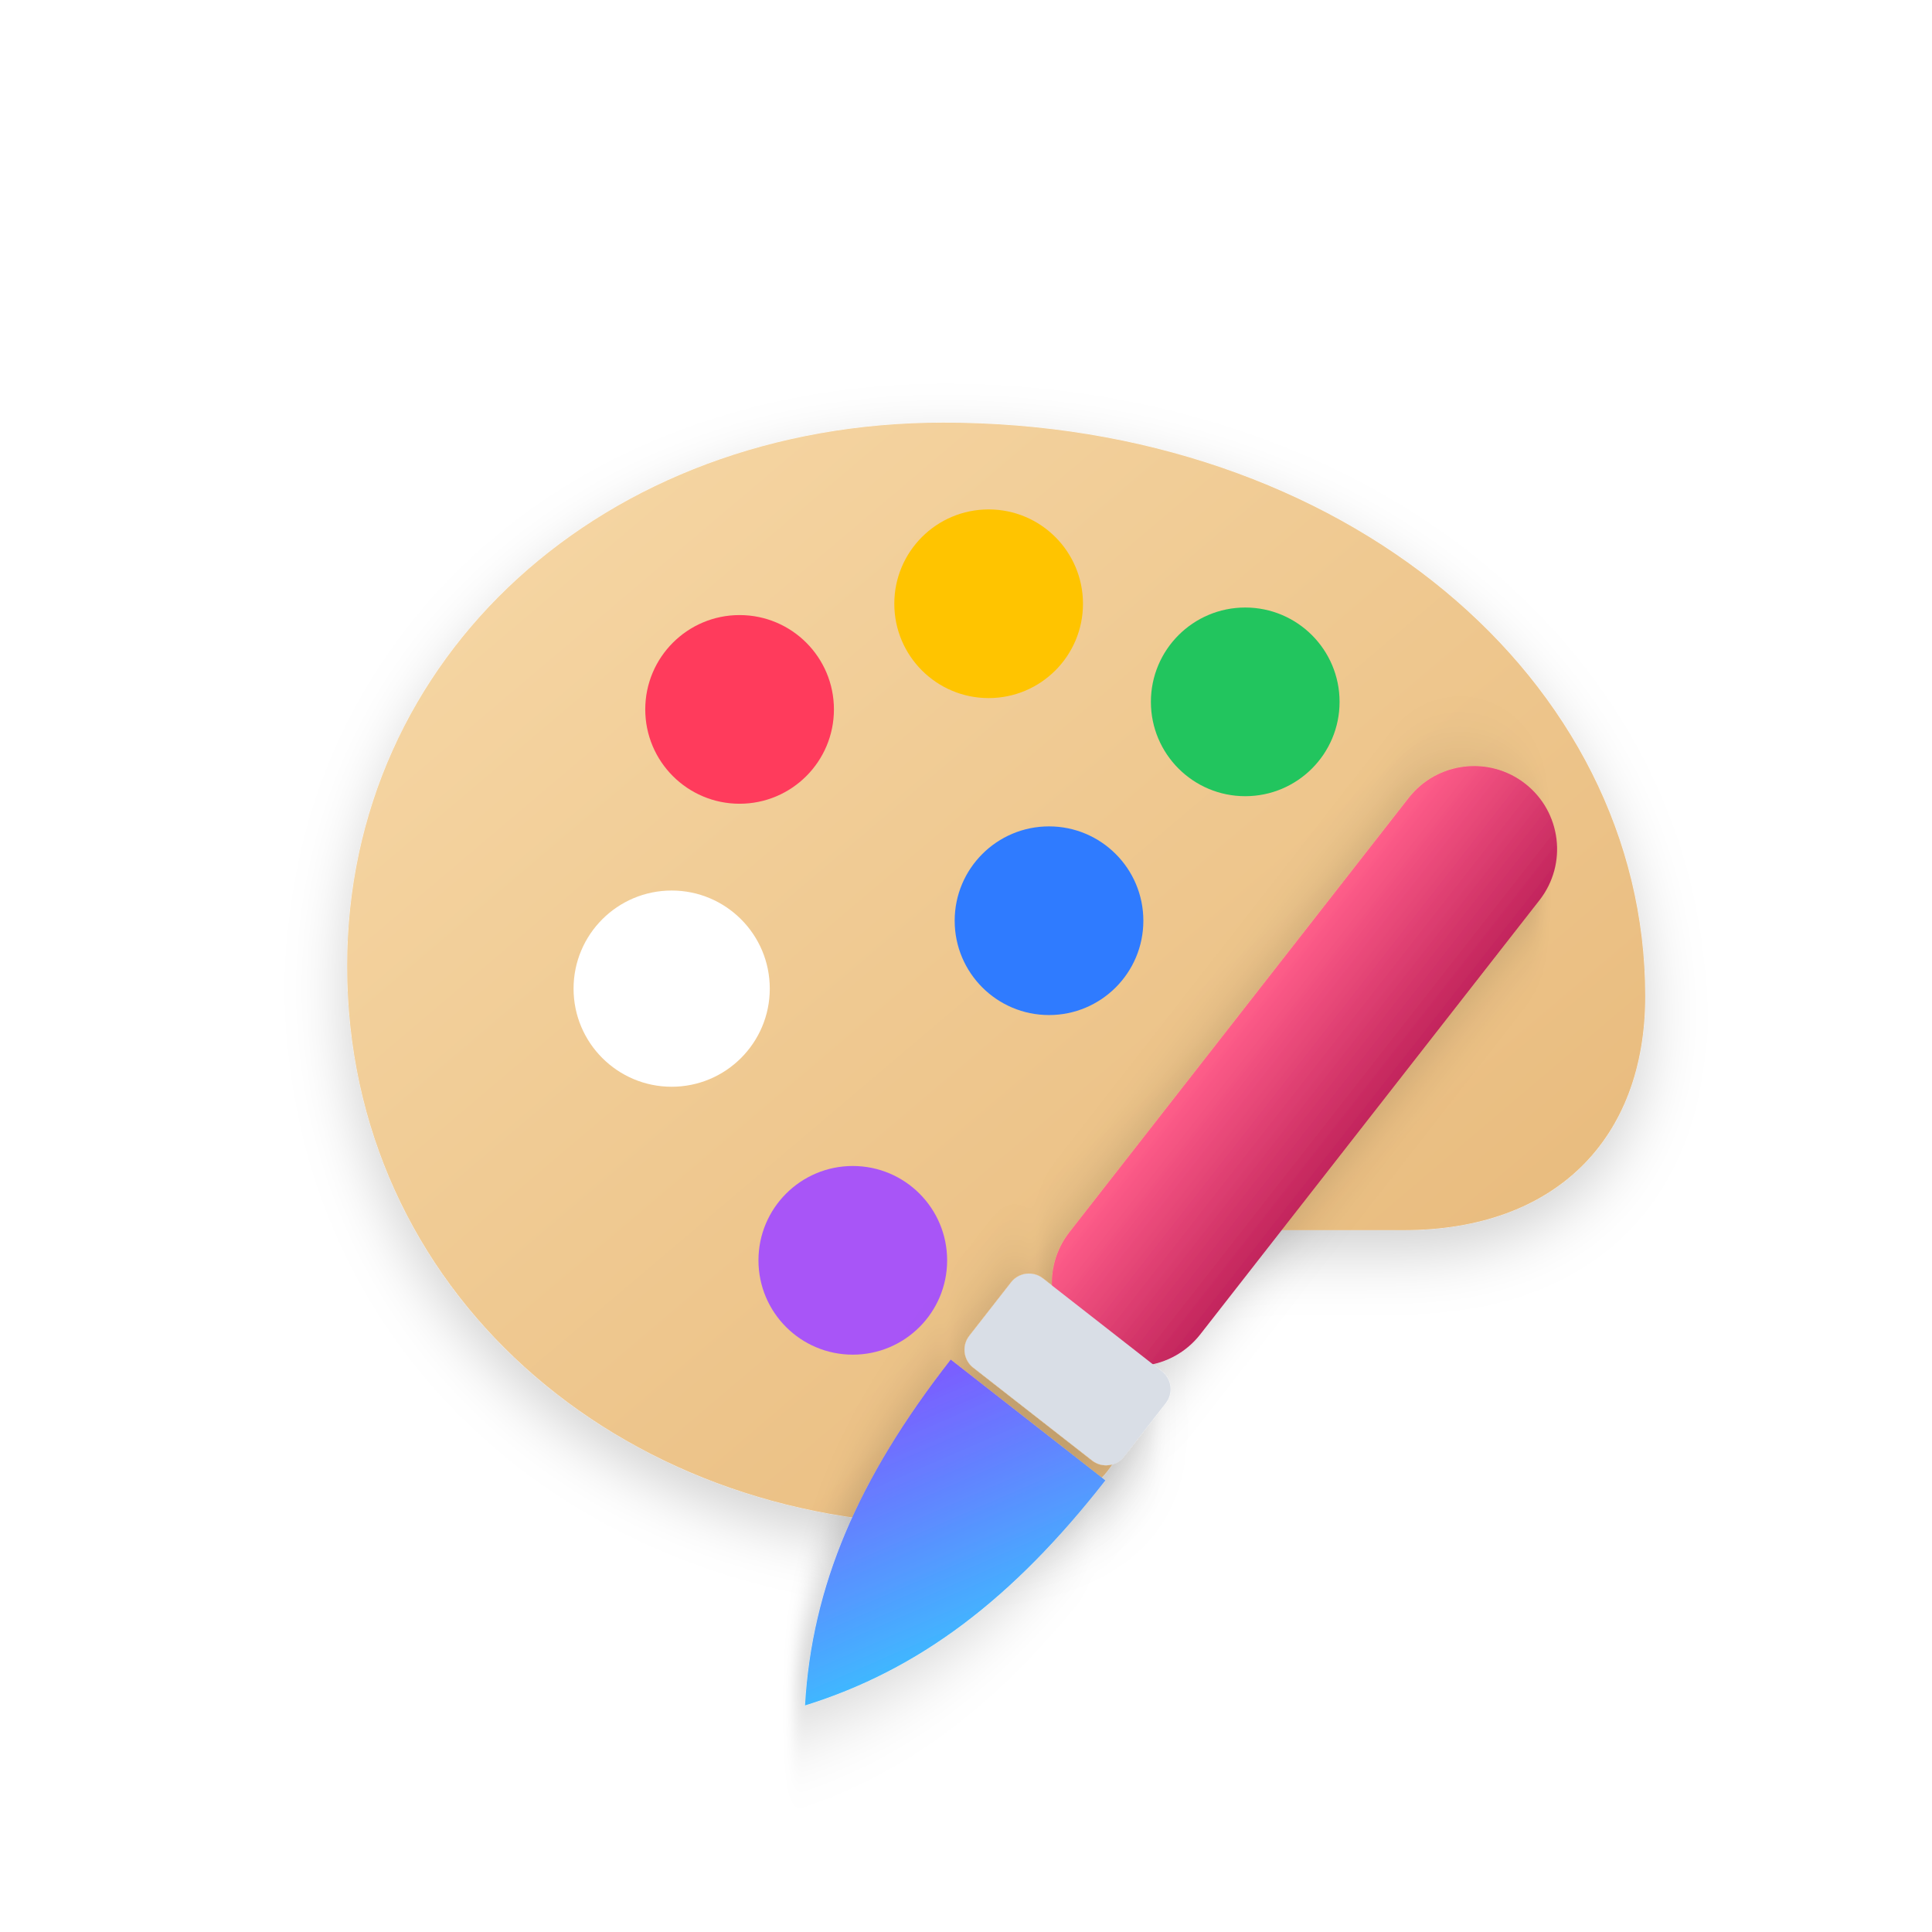
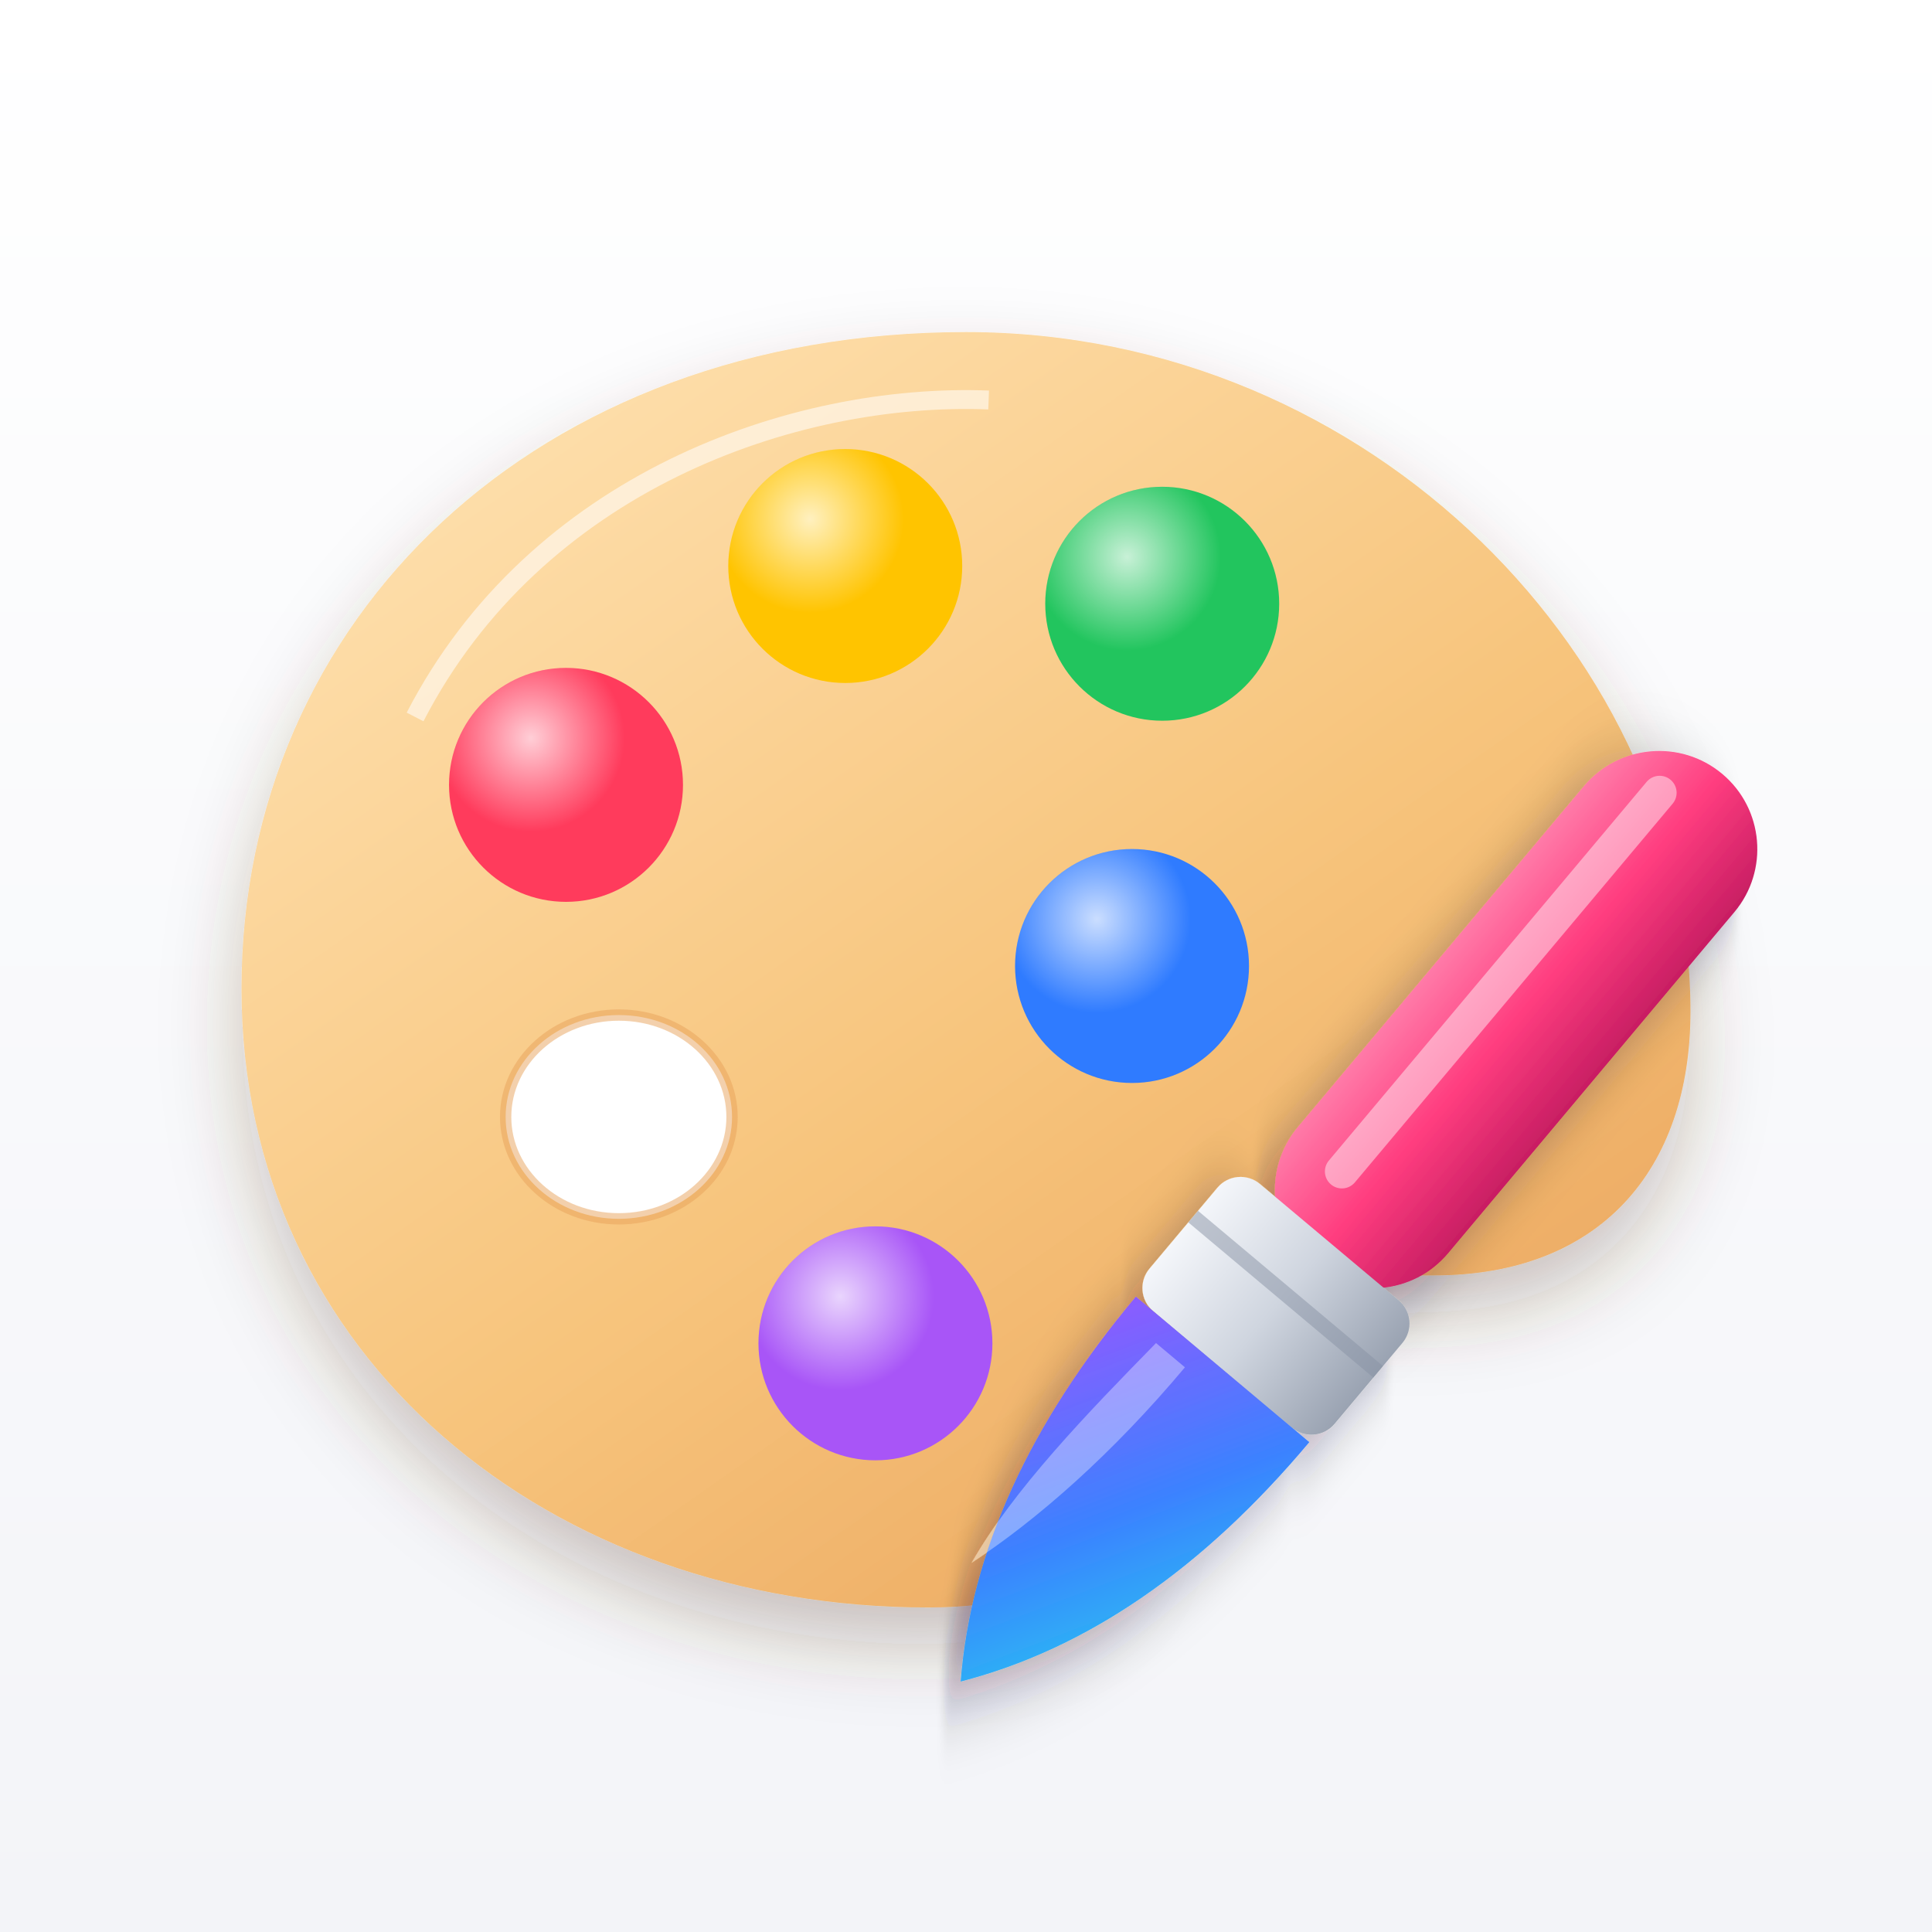
<svg xmlns="http://www.w3.org/2000/svg" viewBox="0 0 512 512">
  <defs>
-     <linearGradient id="wood" x1="0" y1="0" x2="1" y2="1">
-       <stop offset="0" stop-color="#f7d9a8" />
-       <stop offset="1" stop-color="#e6b676" />
+     <linearGradient id="bg" x1="0" y1="0" x2="0" y2="1">
+       <stop offset="0" stop-color="#ffffff" />
+       <stop offset="1" stop-color="#f3f4f8" />
    </linearGradient>
-     <linearGradient id="handle" x1="0" y1="0" x2="1" y2="0">
-       <stop offset="0" stop-color="#ff5e8a" />
-       <stop offset="1" stop-color="#c2255c" />
+     <linearGradient id="pal" x1="0.1" y1="0" x2="0.9" y2="1">
+       <stop offset="0" stop-color="#ffe3b3" />
+       <stop offset="0.55" stop-color="#f7c47c" />
+       <stop offset="1" stop-color="#e9a25a" />
    </linearGradient>
-     <linearGradient id="tip" x1="0" y1="0" x2="1" y2="1">
-       <stop offset="0" stop-color="#7c5cff" />
-       <stop offset="1" stop-color="#2dd4ff" />
+     <linearGradient id="hand" x1="0" y1="0" x2="1" y2="0">
+       <stop offset="0" stop-color="#ff7aa8" />
+       <stop offset="0.5" stop-color="#ff3d7f" />
+       <stop offset="1" stop-color="#c81e63" />
    </linearGradient>
-     <filter id="sh" x="-20%" y="-20%" width="140%" height="140%">
-       <feDropShadow dx="0" dy="6" stdDeviation="8" flood-color="#000" flood-opacity="0.18" />
+     <linearGradient id="fer" x1="0" y1="0" x2="1" y2="0">
+       <stop offset="0" stop-color="#f4f6fa" />
+       <stop offset="0.5" stop-color="#cfd5df" />
+       <stop offset="1" stop-color="#9aa3b2" />
+     </linearGradient>
+     <linearGradient id="bris" x1="0" y1="0" x2="1" y2="1">
+       <stop offset="0" stop-color="#8b5cff" />
+       <stop offset="0.5" stop-color="#3b82ff" />
+       <stop offset="1" stop-color="#22d3ee" />
+     </linearGradient>
+     <radialGradient id="gl" cx="0.35" cy="0.3" r="0.8">
+       <stop offset="0" stop-color="#fff" stop-opacity="0.75" />
+       <stop offset="0.5" stop-color="#fff" stop-opacity="0" />
+     </radialGradient>
+     <filter id="sh" x="-20%" y="-20%" width="140%" height="150%">
+       <feDropShadow dx="0" dy="10" stdDeviation="10" flood-color="#5b3a1a" flood-opacity="0.28" />
+     </filter>
+     <filter id="sh2" x="-30%" y="-10%" width="160%" height="130%">
+       <feDropShadow dx="0" dy="8" stdDeviation="7" flood-color="#2a1030" flood-opacity="0.3" />
    </filter>
  </defs>
-   <rect width="512" height="512" fill="#ffffff" />
+   <rect width="512" height="512" fill="url(#bg)" />
  <g filter="url(#sh)">
-     <path fill="url(#wood)" d="M250 112c-90 0-158 62-158 144 0 86 72 148 160 148 36 0 50-16 46-36-5-24 8-42 36-42h38c40 0 64-24 64-62 0-84-80-152-186-152z" />
-     <circle cx="178" cy="262" r="26" fill="#ffffff" />
+     <path fill="url(#pal)" d="M256 88C142 88 64 164 64 262c0 98 82 164 182 164 40 0 58-18 52-42-6-26 8-46 38-46h44c44 0 68-28 68-70 0-92-84-180-192-180z" />
+     <path fill="none" stroke="#fff" stroke-opacity="0.55" stroke-width="5" d="M110 190C142 128 210 104 262 106" />
  </g>
-   <circle cx="196" cy="188" r="25" fill="#ff3b5c" />
-   <circle cx="262" cy="160" r="25" fill="#ffc400" />
-   <circle cx="330" cy="186" r="25" fill="#22c55e" />
-   <circle cx="278" cy="244" r="25" fill="#2f7bff" />
-   <circle cx="178" cy="262" r="26" fill="#ffffff" opacity="0" />
-   <circle cx="226" cy="334" r="25" fill="#a855f7" />
-   <g filter="url(#sh)" transform="rotate(38 318 318)">
-     <rect x="296" y="178" width="44" height="190" rx="22" fill="url(#handle)" />
-     <rect x="292" y="360" width="52" height="30" rx="6" fill="#d9dee6" />
-     <path fill="url(#tip)" d="M292 392h52c0 40-8 70-26 96-18-26-26-56-26-96z" />
+   <ellipse cx="164" cy="296" rx="30" ry="27" fill="#fff" stroke="#e9a25a" stroke-opacity="0.5" stroke-width="3" />
+   <g>
+     <circle cx="150" cy="208" r="31" fill="#ff3b5c" />
+     <circle cx="150" cy="208" r="31" fill="url(#gl)" />
+     <circle cx="224" cy="150" r="31" fill="#ffc400" />
+     <circle cx="224" cy="150" r="31" fill="url(#gl)" />
+     <circle cx="308" cy="160" r="31" fill="#22c55e" />
+     <circle cx="308" cy="160" r="31" fill="url(#gl)" />
+     <circle cx="300" cy="256" r="31" fill="#2f7bff" />
+     <circle cx="300" cy="256" r="31" fill="url(#gl)" />
+     <circle cx="232" cy="356" r="31" fill="#a855f7" />
+     <circle cx="232" cy="356" r="31" fill="url(#gl)" />
+   </g>
+   <g filter="url(#sh2)" transform="translate(30 20) rotate(40 330 300)">
+     <rect x="304" y="150" width="52" height="170" rx="26" fill="url(#hand)" />
+     <rect x="316" y="160" width="9" height="140" rx="4.5" fill="#fff" opacity="0.45" />
+     <rect x="298" y="312" width="64" height="44" rx="8" fill="url(#fer)" />
+     <rect x="298" y="328" width="64" height="4" fill="#8892a4" opacity="0.5" />
+     <path fill="url(#bris)" d="M300 356h60c0 44-10 80-30 108-20-28-30-64-30-108z" />
+     <path fill="#fff" opacity="0.35" d="M312 362h10c0 30-4 56-10 76-4-22-2-50 0-76z" />
  </g>
</svg>
